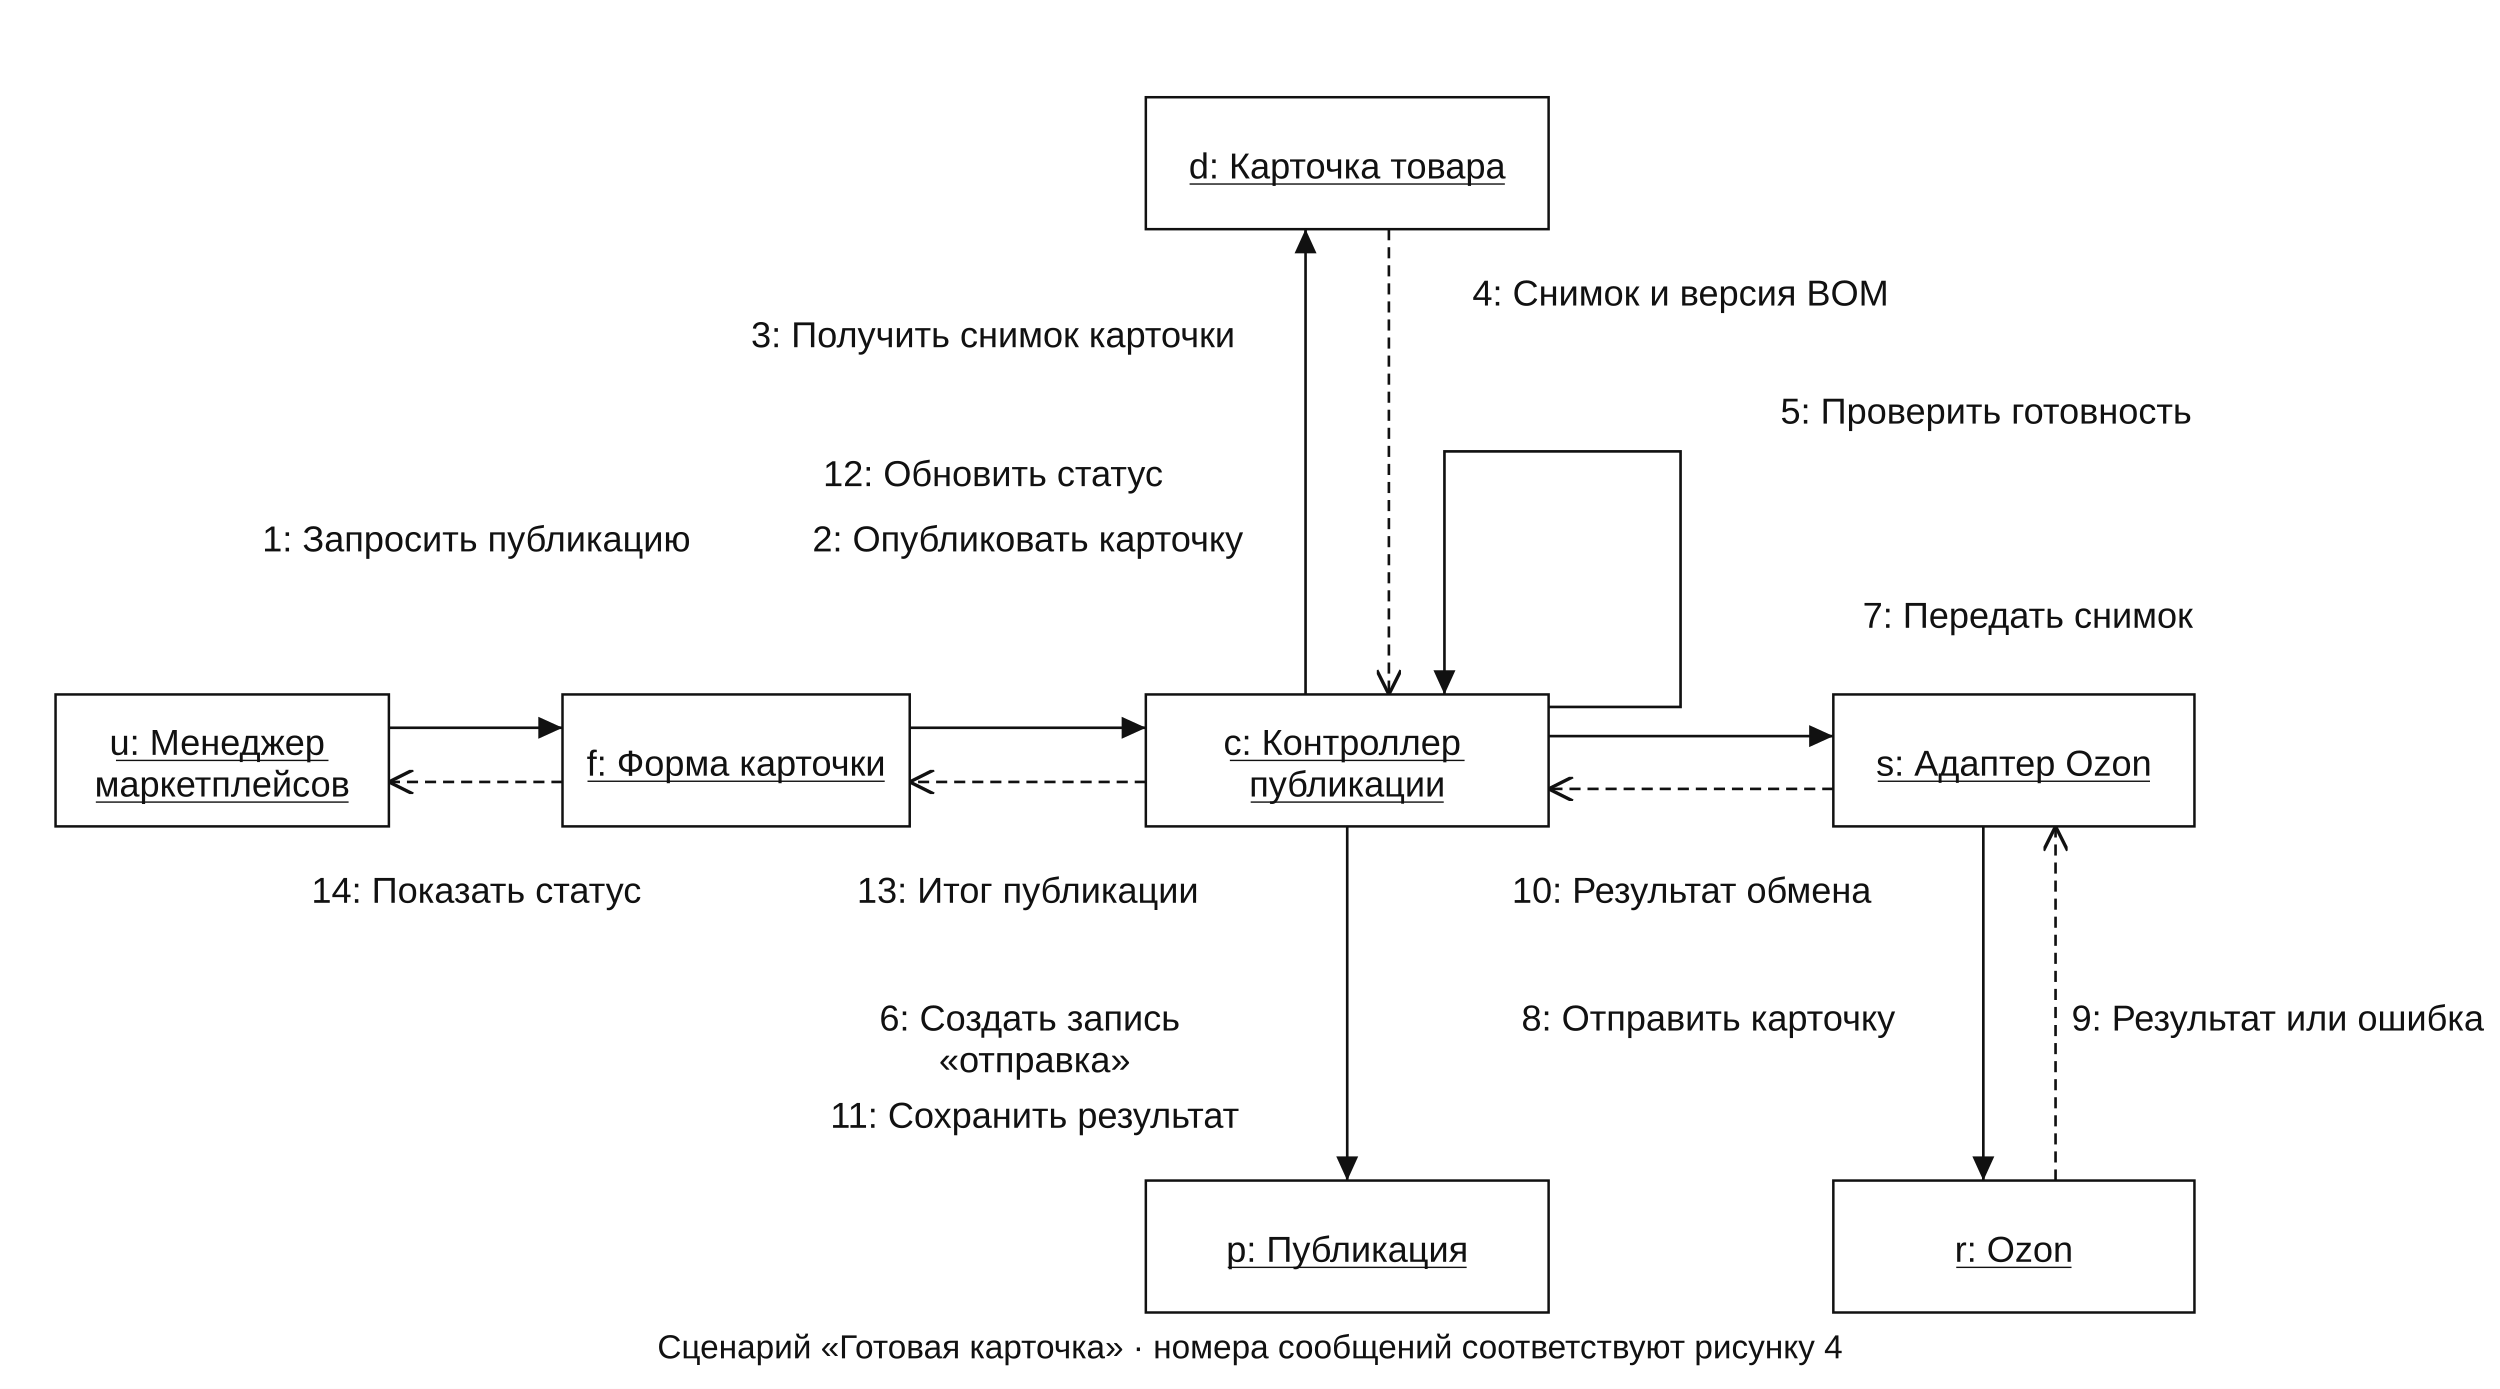
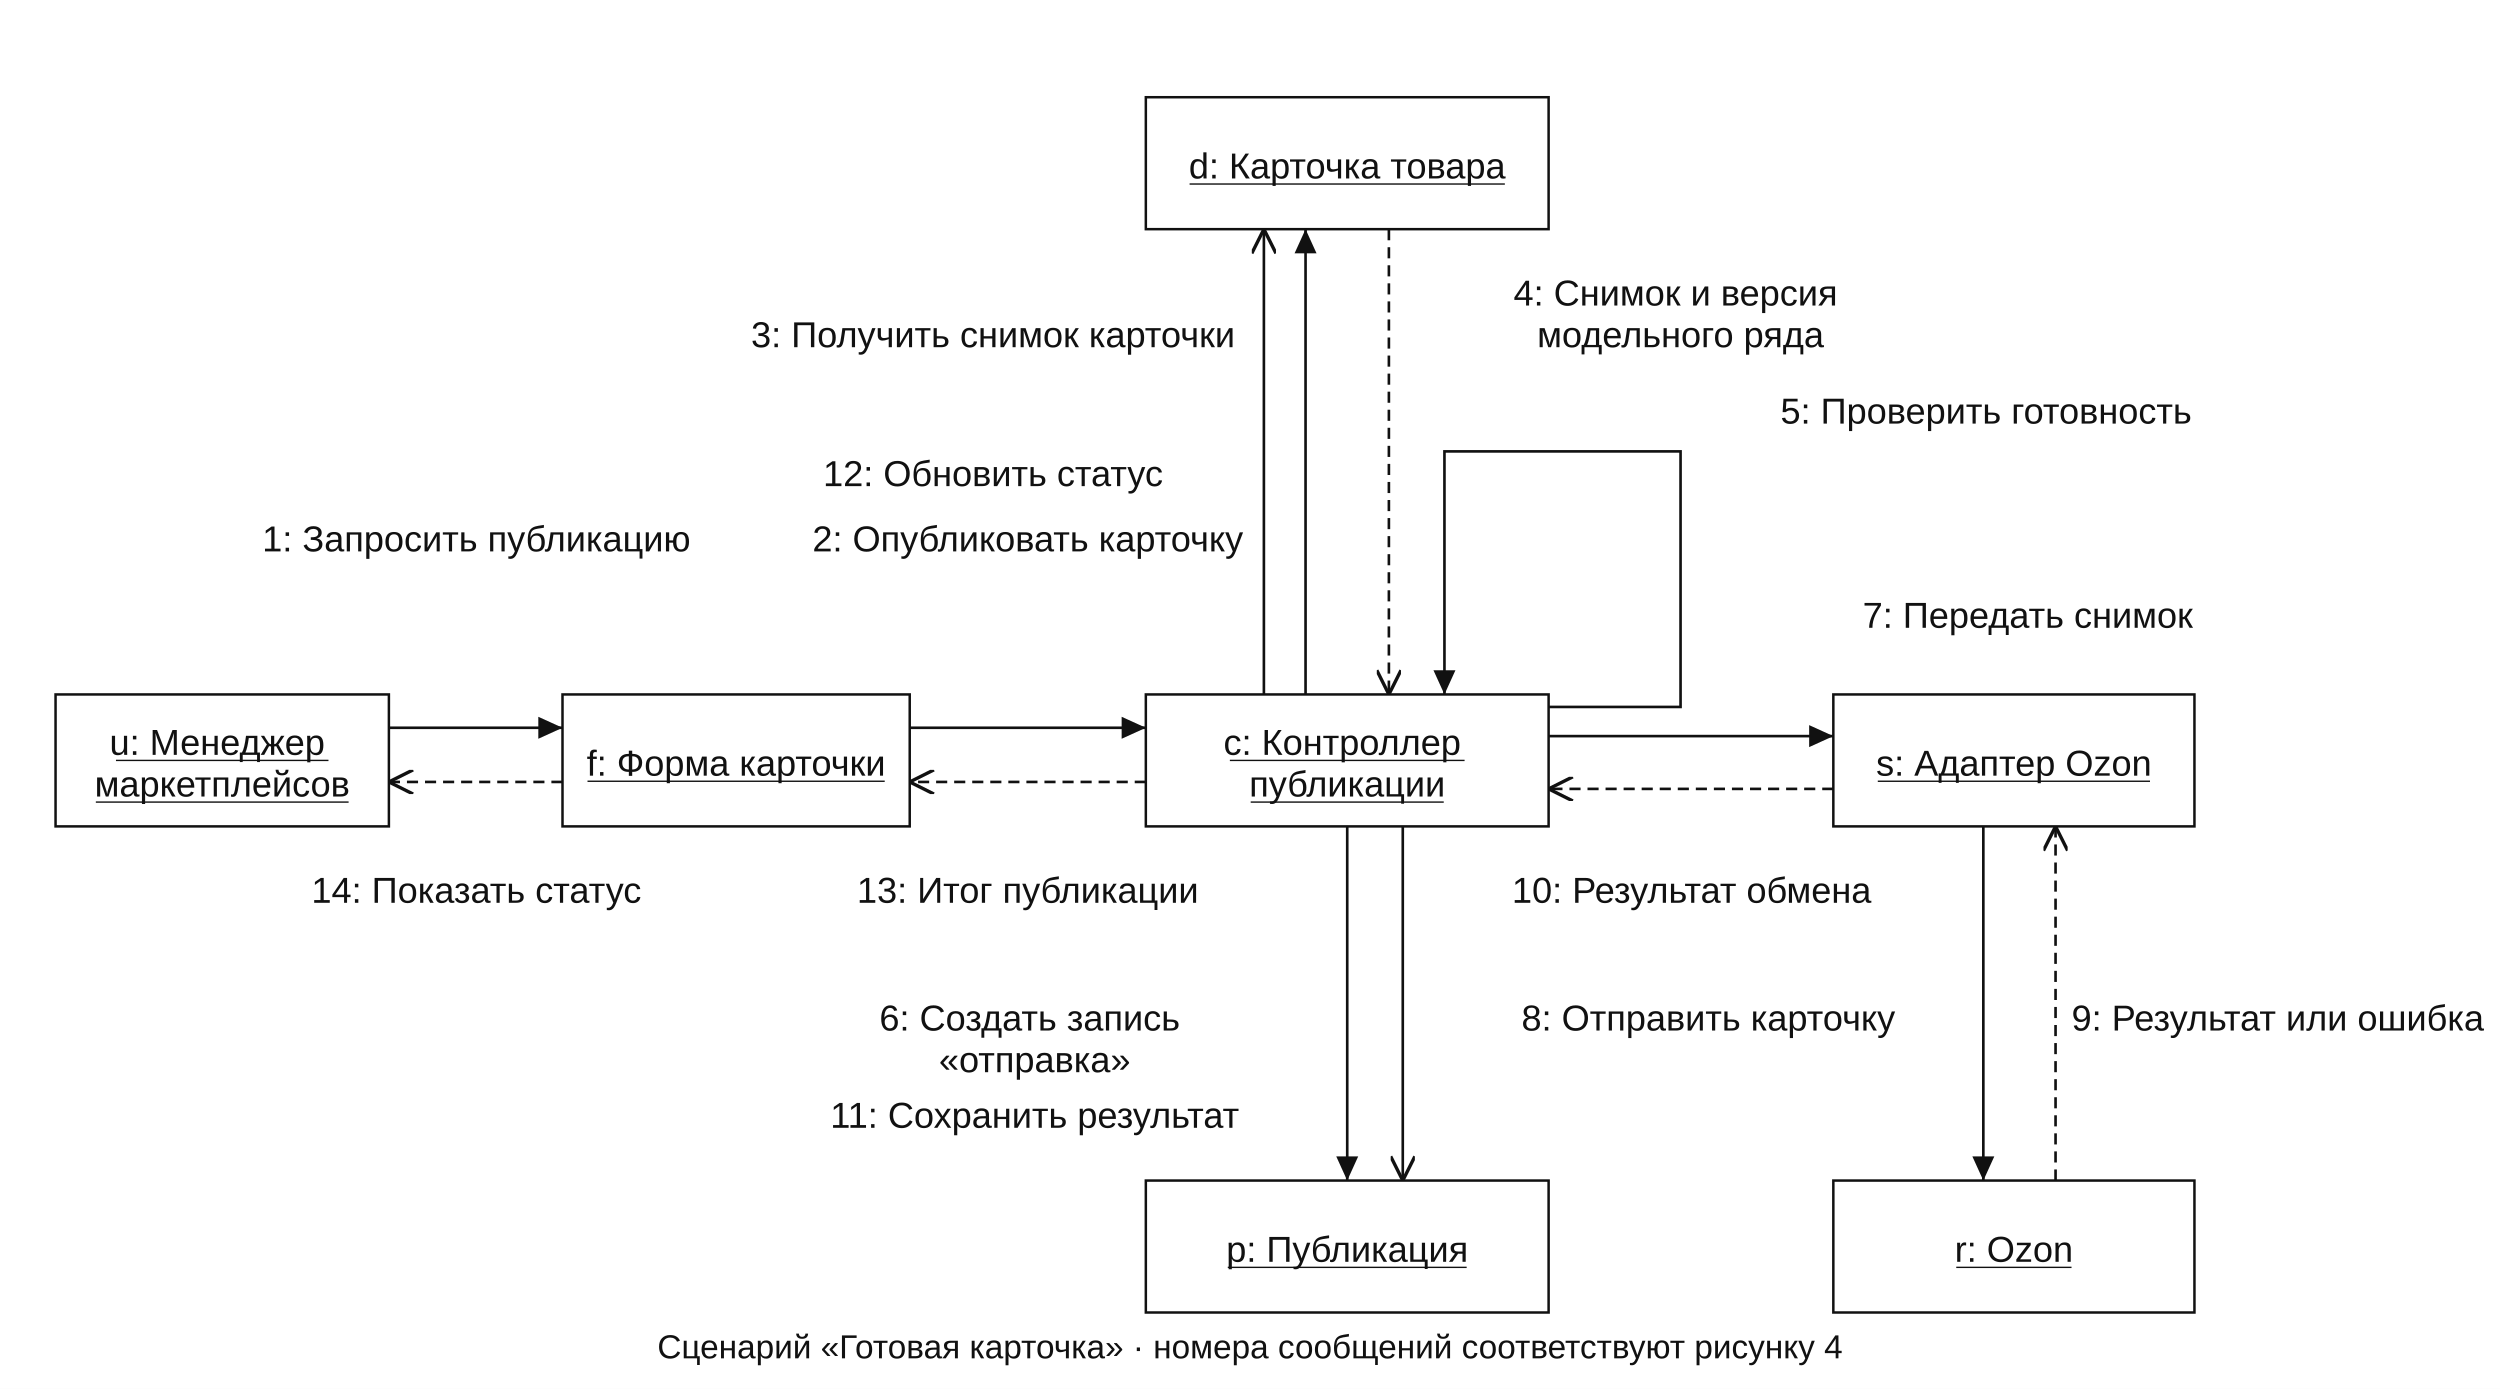
<svg xmlns="http://www.w3.org/2000/svg" width="1800" height="1000" viewBox="0 0 1800 1000">
  <defs>
    <marker id="call" viewBox="0 0 12 10" markerWidth="10" markerHeight="9" refX="11" refY="5" orient="auto">
      <path d="M0 0 L11 5 L0 10 Z" fill="#111" />
    </marker>
    <marker id="reply" viewBox="0 0 12 10" markerWidth="11" markerHeight="10" refX="11" refY="5" orient="auto">
      <path d="M1 0 L11 5 L1 10" fill="none" stroke="#111" stroke-width="1.4" />
    </marker>
  </defs>
  <rect width="100%" height="100%" fill="white" />
  <g font-family="Arial">
    <path d="M280 524 H405" fill="none" stroke="white" stroke-width="7" />
    <path d="M280 524 H405" fill="none" stroke="#111" stroke-width="1.9" marker-end="url(#call)" />
    <path d="M405 563 H280" fill="none" stroke="white" stroke-width="7" />
    <path d="M405 563 H280" fill="none" stroke="#111" stroke-width="1.9" stroke-dasharray="8 5" marker-end="url(#reply)" />
    <path d="M655 524 H825" fill="none" stroke="white" stroke-width="7" />
    <path d="M655 524 H825" fill="none" stroke="#111" stroke-width="1.9" marker-end="url(#call)" />
    <path d="M825 563 H655" fill="none" stroke="white" stroke-width="7" />
    <path d="M825 563 H655" fill="none" stroke="#111" stroke-width="1.9" stroke-dasharray="8 5" marker-end="url(#reply)" />
    <path d="M940 500 V165" fill="none" stroke="white" stroke-width="7" />
    <path d="M940 500 V165" fill="none" stroke="#111" stroke-width="1.9" marker-end="url(#call)" />
+     <path d="M910 500 V165" fill="none" stroke="white" stroke-width="7" />
+     <path d="M910 500 V165" fill="none" stroke="#111" stroke-width="1.9" marker-end="url(#reply)" />
    <path d="M1000 165 V500" fill="none" stroke="white" stroke-width="7" />
    <path d="M1000 165 V500" fill="none" stroke="#111" stroke-width="1.9" stroke-dasharray="8 5" marker-end="url(#reply)" />
    <path d="M1115 509 H1210 V325 H1040 V500" fill="none" stroke="white" stroke-width="7" />
    <path d="M1115 509 H1210 V325 H1040 V500" fill="none" stroke="#111" stroke-width="1.9" marker-end="url(#call)" />
    <path d="M970 595 V850" fill="none" stroke="white" stroke-width="7" />
    <path d="M970 595 V850" fill="none" stroke="#111" stroke-width="1.9" marker-end="url(#call)" />
+     <path d="M1010 595 V850" fill="none" stroke="white" stroke-width="7" />
+     <path d="M1010 595 V850" fill="none" stroke="#111" stroke-width="1.9" marker-end="url(#reply)" />
    <path d="M1115 530 H1320" fill="none" stroke="white" stroke-width="7" />
    <path d="M1115 530 H1320" fill="none" stroke="#111" stroke-width="1.9" marker-end="url(#call)" />
    <path d="M1320 568 H1115" fill="none" stroke="white" stroke-width="7" />
    <path d="M1320 568 H1115" fill="none" stroke="#111" stroke-width="1.9" stroke-dasharray="8 5" marker-end="url(#reply)" />
    <path d="M1428 595 V850" fill="none" stroke="white" stroke-width="7" />
    <path d="M1428 595 V850" fill="none" stroke="#111" stroke-width="1.9" marker-end="url(#call)" />
    <path d="M1480 850 V595" fill="none" stroke="white" stroke-width="7" />
    <path d="M1480 850 V595" fill="none" stroke="#111" stroke-width="1.9" stroke-dasharray="8 5" marker-end="url(#reply)" />
    <rect x="40" y="500" width="240" height="95" fill="white" stroke="#111" stroke-width="1.8" />
    <text x="160" y="543.5" font-size="26" text-anchor="middle" fill="#111">
      <tspan x="160" dy="0">u: Менеджер</tspan>
      <tspan x="160" dy="30">маркетплейсов</tspan>
    </text>
    <path d="M83.5 547.5 h153" stroke="#111" stroke-width="1" fill="none" />
    <path d="M69 577.5 h182" stroke="#111" stroke-width="1" fill="none" />
    <rect x="405" y="500" width="250" height="95" fill="white" stroke="#111" stroke-width="1.8" />
    <text x="530" y="558.5" font-size="26" text-anchor="middle" fill="#111">
      <tspan x="530" dy="0">f: Форма карточки</tspan>
    </text>
    <path d="M423 562.5 h214" stroke="#111" stroke-width="1" fill="none" />
    <rect x="825" y="500" width="290" height="95" fill="white" stroke="#111" stroke-width="1.8" />
    <text x="970" y="543.5" font-size="26" text-anchor="middle" fill="#111">
      <tspan x="970" dy="0">c: Контроллер</tspan>
      <tspan x="970" dy="30">публикации</tspan>
    </text>
    <path d="M885.5 547.5 h169" stroke="#111" stroke-width="1" fill="none" />
    <path d="M900.5 577.5 h139" stroke="#111" stroke-width="1" fill="none" />
    <rect x="825" y="70" width="290" height="95" fill="white" stroke="#111" stroke-width="1.8" />
    <text x="970" y="128.5" font-size="26" text-anchor="middle" fill="#111">
      <tspan x="970" dy="0">d: Карточка товара</tspan>
    </text>
    <path d="M856.5 132.5 h227" stroke="#111" stroke-width="1" fill="none" />
    <rect x="1320" y="500" width="260" height="95" fill="white" stroke="#111" stroke-width="1.8" />
    <text x="1450" y="558.5" font-size="26" text-anchor="middle" fill="#111">
      <tspan x="1450" dy="0">s: Адаптер Ozon</tspan>
    </text>
    <path d="M1352 562.5 h196" stroke="#111" stroke-width="1" fill="none" />
    <rect x="1320" y="850" width="260" height="95" fill="white" stroke="#111" stroke-width="1.8" />
    <text x="1450" y="908.5" font-size="26" text-anchor="middle" fill="#111">
      <tspan x="1450" dy="0">r: Ozon</tspan>
    </text>
    <path d="M1408.5 912.5 h83" stroke="#111" stroke-width="1" fill="none" />
    <rect x="825" y="850" width="290" height="95" fill="white" stroke="#111" stroke-width="1.8" />
    <text x="970" y="908.5" font-size="26" text-anchor="middle" fill="#111">
      <tspan x="970" dy="0">p: Публикация</tspan>
    </text>
    <path d="M884 912.5 h172" stroke="#111" stroke-width="1" fill="none" />
    <rect x="184" y="371" width="318" height="30" fill="white" />
    <text x="343" y="397" font-size="26" text-anchor="middle" fill="#111">
      <tspan x="343" dy="0">1: Запросить публикацию</tspan>
    </text>
    <rect x="219.5" y="624" width="247" height="30" fill="white" />
    <text x="343" y="650" font-size="26" text-anchor="middle" fill="#111">
      <tspan x="343" dy="0">14: Показать статус</tspan>
    </text>
    <rect x="579.5" y="371" width="321" height="30" fill="white" />
    <text x="740" y="397" font-size="26" text-anchor="middle" fill="#111">
      <tspan x="740" dy="0">2: Опубликовать карточку</tspan>
    </text>
    <rect x="612.5" y="624" width="255" height="30" fill="white" />
    <text x="740" y="650" font-size="26" text-anchor="middle" fill="#111">
      <tspan x="740" dy="0">13: Итог публикации</tspan>
    </text>
    <rect x="536" y="224" width="358" height="30" fill="white" />
    <text x="715" y="250" font-size="26" text-anchor="middle" fill="#111">
      <tspan x="715" dy="0">3: Получить снимок карточки</tspan>
    </text>
    <rect x="587.5" y="324" width="255" height="30" fill="white" />
    <text x="715" y="350" font-size="26" text-anchor="middle" fill="#111">
      <tspan x="715" dy="0">12: Обновить статус</tspan>
    </text>
-     <rect x="1055" y="194" width="310" height="30" fill="white" />
+     <rect x="1088" y="194" width="244" height="60" fill="white" />
    <text x="1210" y="220" font-size="26" text-anchor="middle" fill="#111">
-       <tspan x="1210" dy="0">4: Снимок и версия BOM</tspan>
+       <tspan x="1210" dy="0">4: Снимок и версия</tspan>
+       <tspan x="1210" dy="30">модельного ряда</tspan>
    </text>
    <rect x="1276.5" y="279" width="307" height="30" fill="white" />
    <text x="1430" y="305" font-size="26" text-anchor="middle" fill="#111">
      <tspan x="1430" dy="0">5: Проверить готовность</tspan>
    </text>
    <rect x="631.5" y="716" width="227" height="60" fill="white" />
    <text x="745" y="742" font-size="26" text-anchor="middle" fill="#111">
      <tspan x="745" dy="0">6: Создать запись</tspan>
      <tspan x="745" dy="30">«отправка»</tspan>
    </text>
    <rect x="593" y="786" width="304" height="30" fill="white" />
    <text x="745" y="812" font-size="26" text-anchor="middle" fill="#111">
      <tspan x="745" dy="0">11: Сохранить результат</tspan>
    </text>
    <rect x="1335.5" y="426" width="249" height="30" fill="white" />
    <text x="1460" y="452" font-size="26" text-anchor="middle" fill="#111">
      <tspan x="1460" dy="0">7: Передать снимок</tspan>
    </text>
    <rect x="1084" y="624" width="268" height="30" fill="white" />
    <text x="1218" y="650" font-size="26" text-anchor="middle" fill="#111">
      <tspan x="1218" dy="0">10: Результат обмена</tspan>
    </text>
    <rect x="1090" y="716" width="280" height="30" fill="white" />
    <text x="1230" y="742" font-size="26" text-anchor="middle" fill="#111">
      <tspan x="1230" dy="0">8: Отправить карточку</tspan>
    </text>
    <rect x="1486.5" y="716" width="307" height="30" fill="white" />
    <text x="1640" y="742" font-size="26" text-anchor="middle" fill="#111">
      <tspan x="1640" dy="0">9: Результат или ошибка</tspan>
    </text>
    <text x="900" y="978" font-size="24" text-anchor="middle" fill="#111">
      <tspan x="900" dy="0">Сценарий «Готовая карточка» · номера сообщений соответствуют рисунку 4</tspan>
    </text>
  </g>
</svg>
